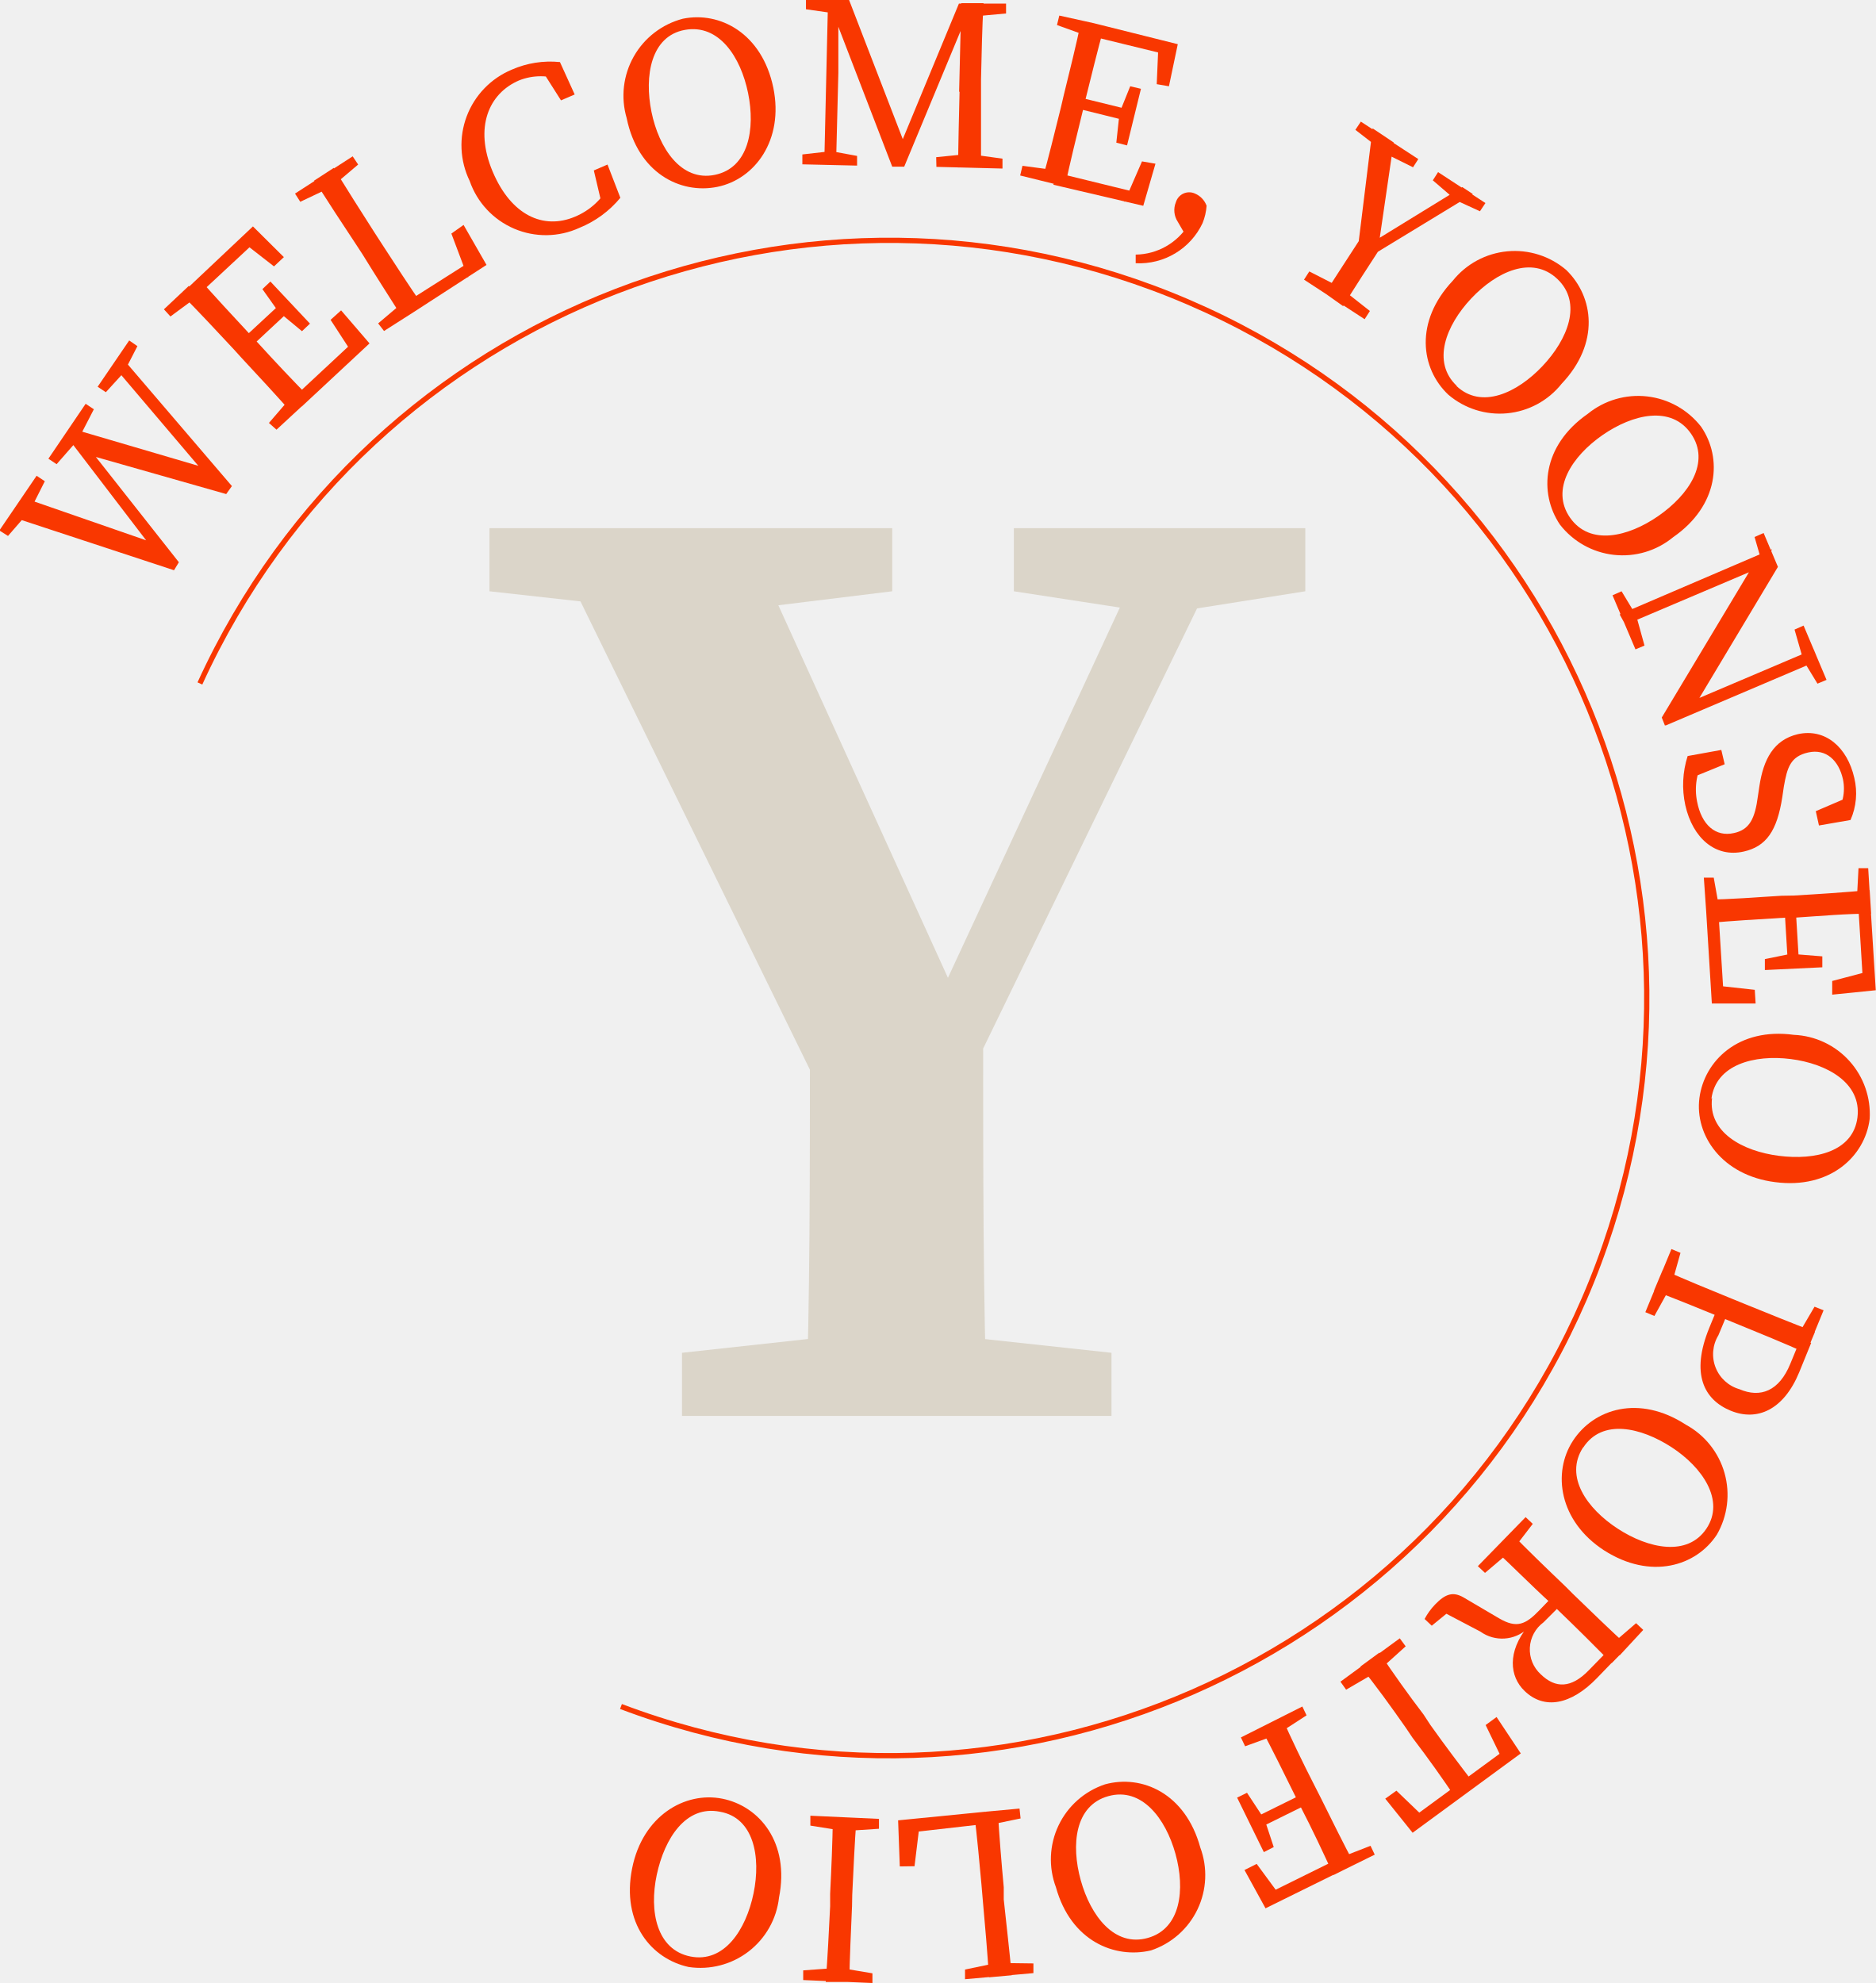
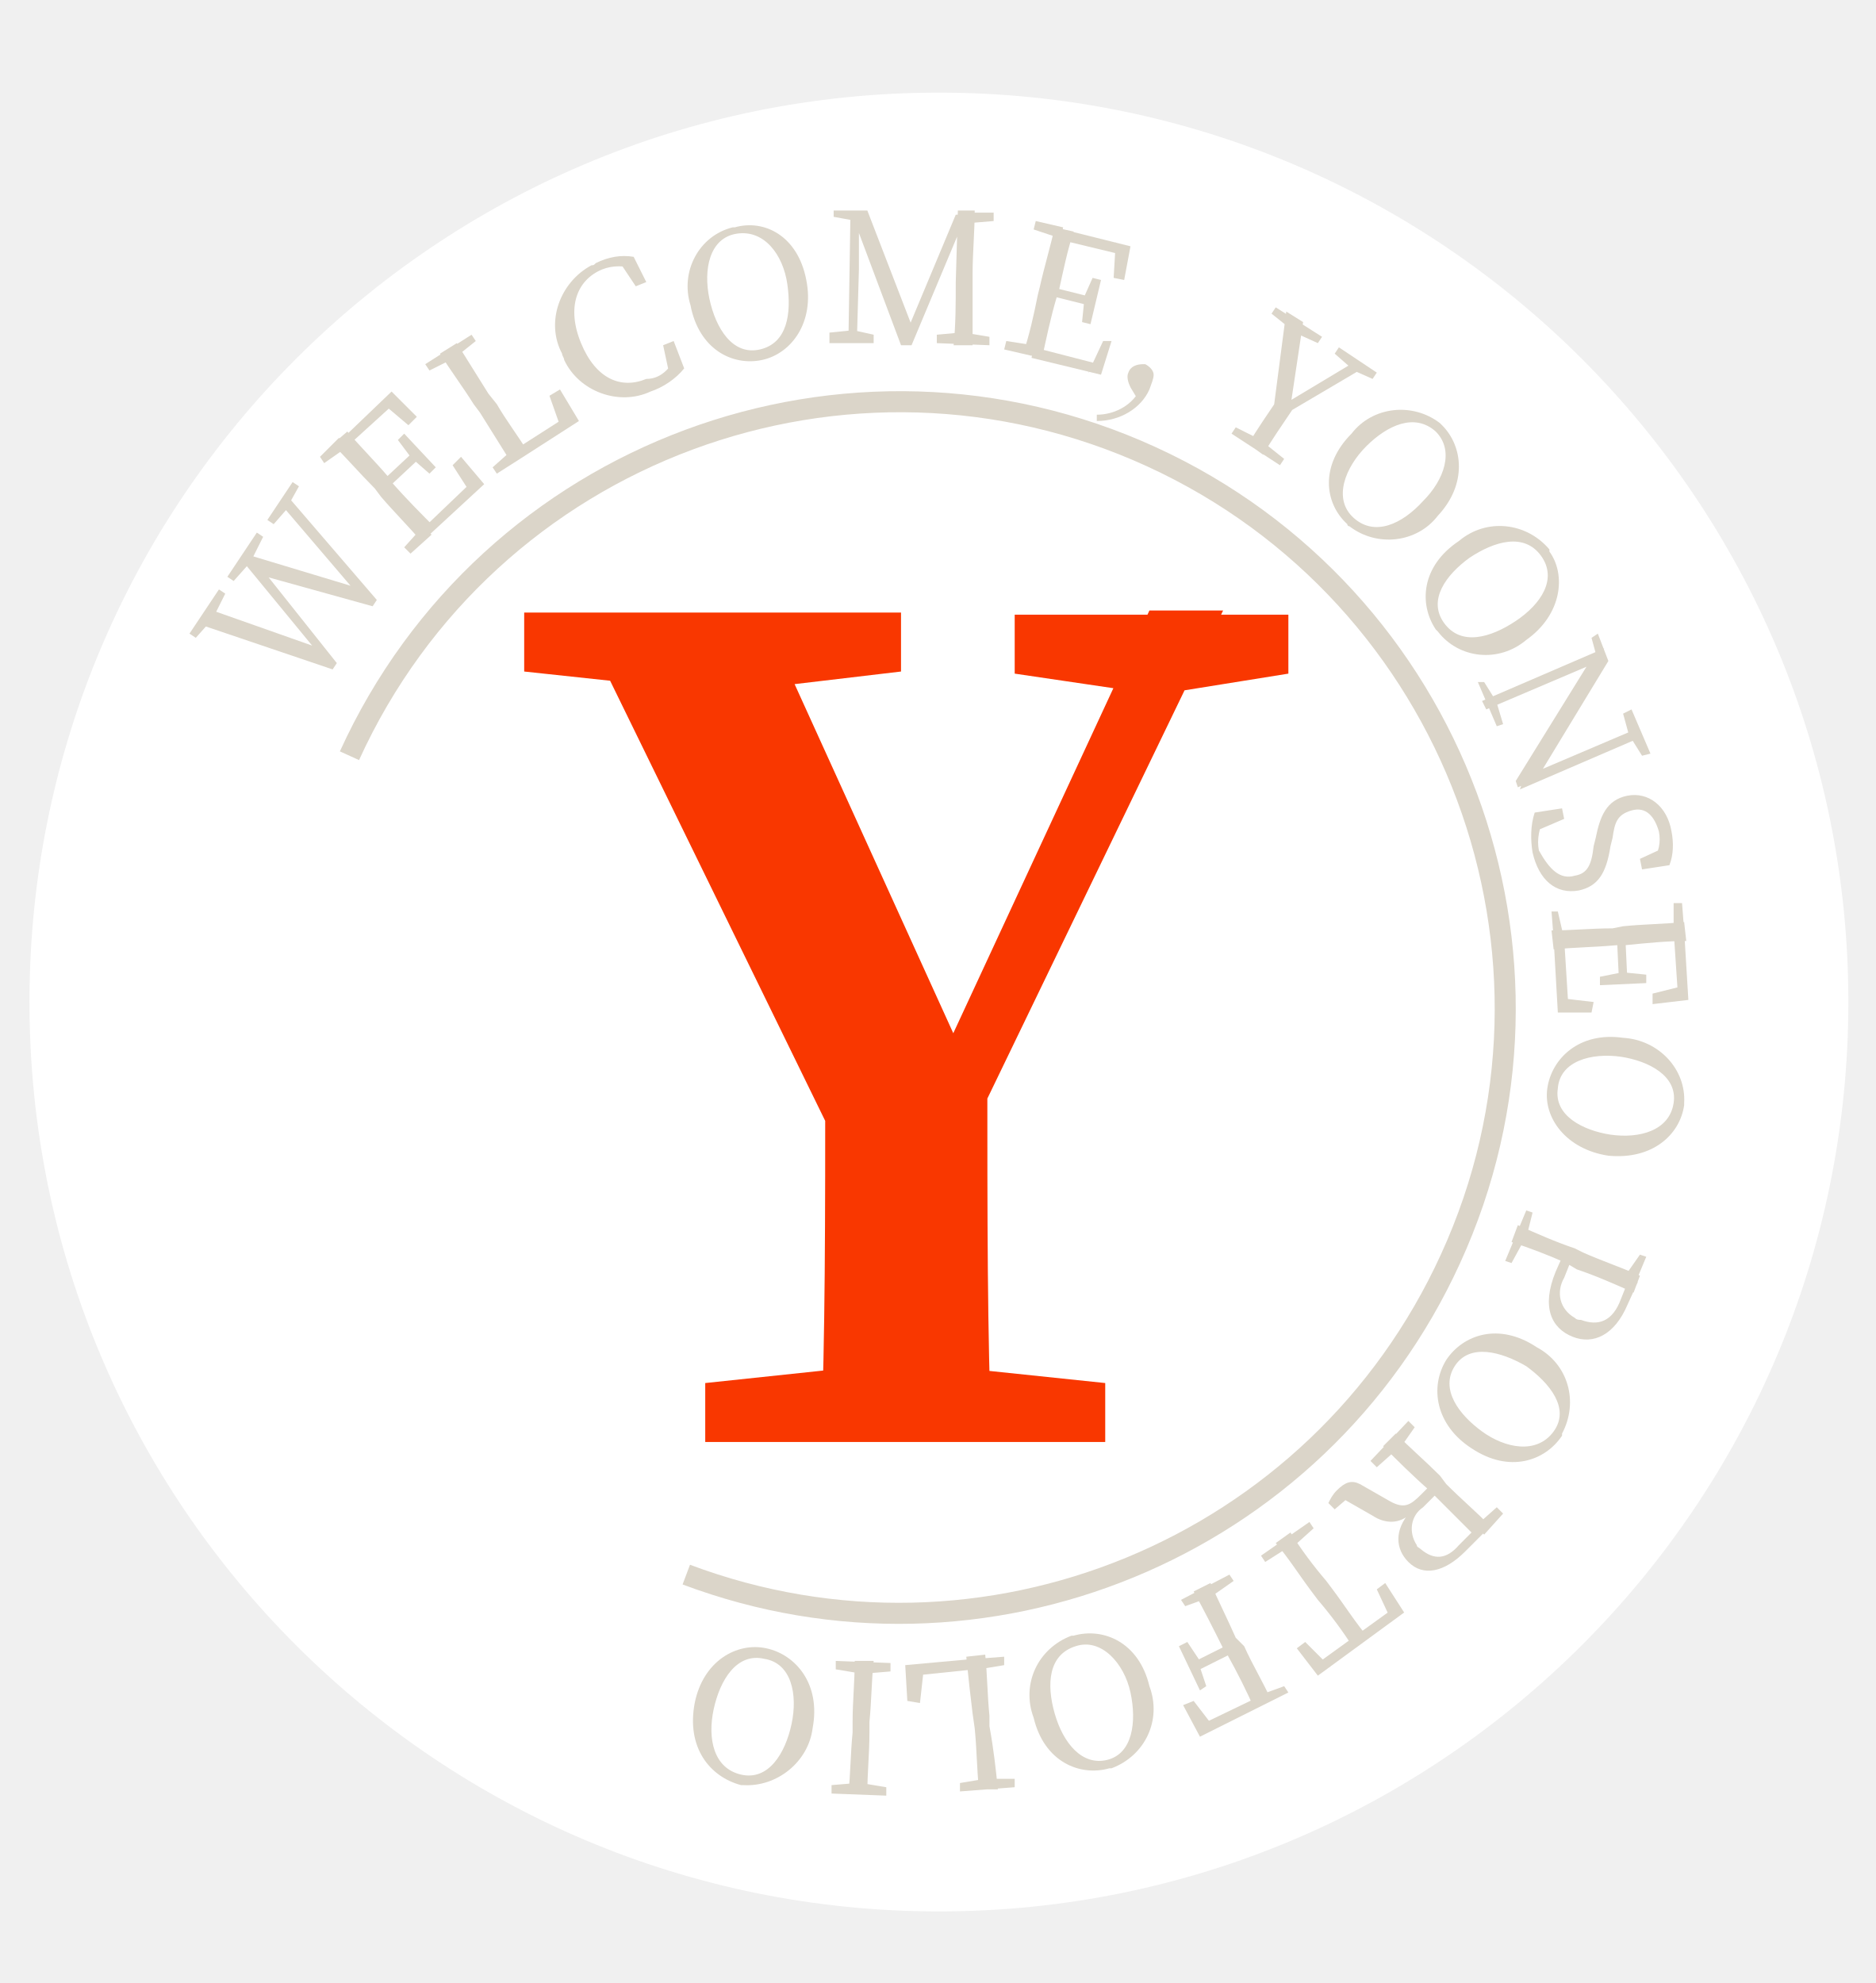
- <svg xmlns="http://www.w3.org/2000/svg" id="Layer_1" data-name="Layer 1" width="89.14" height="94.24" viewBox="0 0 89.14 94.24">
-   <defs>
-     <style>.cls-1{fill:#f93700;}.cls-2{fill:none;stroke:#f93700;stroke-miterlimit:10;stroke-width:0.25px;}.cls-3{fill:#dbd5c9;}</style>
-   </defs>
-   <path class="cls-1" d="M12.41,32.22l-1,1.15L11,33.11l1.77-2.6.39.26L12.54,32Zm1.72-3.67.21-.31,6.6,1.94-.16.24-4.4-5.18.33-.48L22.05,31l-.27.38L15,29.45l.21-.31,4.32,5.48L19.3,35l-7.81-2.57.61-.89,6.4,2.22-.18.27Zm.59.27-1,1.14-.39-.26,1.77-2.61.39.26-.66,1.28Zm2.17-3.19-.83.91-.39-.26,1.5-2.2.39.27L17,25.44Z" transform="translate(-11.03 -7.9)" />
-   <path class="cls-1" d="M19.13,22.94l-.31-.34L20,21.49l.44.47-.09.08Zm3,1.55c-.82-.88-1.65-1.77-2.49-2.62l.82-.76c.78.88,1.6,1.77,2.44,2.67l.3.32c.91,1,1.74,1.88,2.58,2.73l-.82.76c-.78-.88-1.6-1.77-2.44-2.67Zm.29-5.2.78.07-2.75,2.56-.4-.43,3-2.83,1.47,1.46-.47.44Zm2.35,3.4-1.93,1.8-.37-.4,1.93-1.79Zm-.56-.05-.71-1,.38-.36,1.88,2-.38.36-1-.83Zm.72,4.1.44.47-1.2,1.11L23.81,28l1-1.16Zm2.31-4.09,1.35,1.57-3.22,3-.4-.42,2.92-2.72,0,.79-1.15-1.77Z" transform="translate(-11.03 -7.9)" />
-   <path class="cls-1" d="M25.3,17.49l-.25-.39,2.74-1.77.26.39-1.18,1-.2.12Zm.65-1,.94-.61c.62,1,1.28,2.05,1.93,3.06l.44.68c.54.83,1.2,1.85,1.87,2.82l-.94.61c-.63-1-1.28-2-1.93-3.06l-.32-.49C27.28,18.51,26.62,17.49,26,16.52Zm4.36,5.72.35.54-1.38.88L29,23.27l1.18-1Zm2.75-3.62,1.09,1.9-3.49,2.26-.32-.49,3.15-2-.22.84L32.48,19Z" transform="translate(-11.03 -7.9)" />
-   <path class="cls-1" d="M40,16.68l.25.59-.6.43-.4-1.7.65-.28.61,1.58a4.92,4.92,0,0,1-1.95,1.43,3.83,3.83,0,0,1-5.21-2.23,3.89,3.89,0,0,1,2-5.29,4.55,4.55,0,0,1,2.29-.36l.7,1.54-.65.28-.94-1.48.73-.13.27.66a2.78,2.78,0,0,0-2.05,0c-1.45.62-2.14,2.24-1.26,4.33s2.42,2.78,3.91,2.15A3.25,3.25,0,0,0,40,16.68Z" transform="translate(-11.03 -7.9)" />
-   <path class="cls-1" d="M47.78,12.07c.51,2.5-.89,4.35-2.66,4.71s-3.78-.67-4.31-3.27a3.78,3.78,0,0,1,2.67-4.72C45.23,8.43,47.24,9.47,47.78,12.07ZM45,16.21c1.61-.33,1.93-2.18,1.58-3.89s-1.38-3.29-3-3-1.94,2.19-1.59,3.9S43.39,16.54,45,16.21Z" transform="translate(-11.03 -7.9)" />
-   <path class="cls-1" d="M49.16,15.24l1.23-.14h.23l1.14.21v.46l-2.6-.06Zm.17-7.34,1.54,0v.64h-.14l-1.4-.2Zm1.05,0,.49,0,0,3.47-.11,4.34H50.2Zm0,0,1,0L54.12,15h-.39L56.6,8.07l.62,0L54,15.82h-.57Zm5.14,7.47,1.4-.14h.23l1.52.21,0,.47-3.14-.08Zm1.09-3.12.1-4.2,1.06,0c-.07,1.18-.09,2.39-.12,3.61l0,.58c0,1.21,0,2.42,0,3.62l-1.09,0C56.57,14.71,56.6,13.5,56.63,12.27Zm.6-4.18,1.63,0v.47l-1.52.14h-.12Z" transform="translate(-11.03 -7.9)" />
-   <path class="cls-1" d="M61.25,16l-.16.63-1.58-.39.11-.46,1.51.2Zm.33-3.57c.29-1.17.58-2.35.83-3.52l1.09.26c-.32,1.14-.6,2.32-.9,3.51l-.1.43c-.32,1.3-.61,2.48-.86,3.65l-1.09-.27c.32-1.13.6-2.31.9-3.5Zm4.36,3.25-.58,2-4.27-1,.14-.57,3.88.95-.65.44.84-1.93ZM61.26,9.09l.11-.45L63,9l-.16.62-.11,0Zm3.28,4.54L62,13l.13-.52,2.56.63ZM66.09,9.8l.37.69L62.82,9.6,63,9l4,1-.42,2L66,11.9Zm-1.81,3.34L64.74,12l.51.12-.66,2.69-.51-.13.14-1.3Z" transform="translate(-11.03 -7.9)" />
-   <path class="cls-1" d="M65,20.41V20a3,3,0,0,0,2.51-1.42l-.15.48L67,18.44a1,1,0,0,1-.09-.93.66.66,0,0,1,.91-.41,1,1,0,0,1,.55.58,2.73,2.73,0,0,1-.19.82A3.33,3.33,0,0,1,65,20.41Z" transform="translate(-11.03 -7.9)" />
-   <path class="cls-1" d="M74.86,21.68l1.27,1-.25.39L73,21.19l.25-.39,1.47.75Zm1-2.75.88.58c-.72,1.11-1.34,2.06-1.88,2.94L74,21.84C74.53,21,75.15,20.06,75.88,18.93Zm-.42-4.86.26-.39,2.73,1.78-.25.39-1.37-.68L76.64,15Zm.11,5.7L76.26,14l1,.67-.73,5-.34-.22,4.33-2.66.5.33-4.93,3Zm4.57-2.44-1-.86.25-.39,2.25,1.47-.26.39-1.07-.49Z" transform="translate(-11.03 -7.9)" />
-   <path class="cls-1" d="M85.24,26.14a3.76,3.76,0,0,1-5.38.52c-1.32-1.24-1.62-3.48.21-5.42a3.77,3.77,0,0,1,5.39-.51C86.77,22,87.07,24.21,85.24,26.14Zm-5,.1c1.19,1.13,2.89.33,4.09-.94s1.91-3,.71-4.14-2.9-.35-4.1.93S79.06,25.11,80.26,26.24Z" transform="translate(-11.03 -7.9)" />
-   <path class="cls-1" d="M90.54,33.43a3.77,3.77,0,0,1-5.38-.6c-1-1.49-.86-3.74,1.32-5.26a3.79,3.79,0,0,1,5.39.61C92.89,29.66,92.72,31.92,90.54,33.43Zm-4.9-.93c.94,1.35,2.76.92,4.2-.08s2.49-2.55,1.55-3.91-2.77-.93-4.21.07S84.7,31.15,85.64,32.5Z" transform="translate(-11.03 -7.9)" />
-   <path class="cls-1" d="M88.09,36l.64,1.06.09.22.36,1.3-.43.18-1.09-2.57Zm7.14-2-.2.72-6.76,2.87L88,37.1ZM94.8,34l0,.77-.39-1.35.43-.19.68,1.61-4.23,7.06-1.14.48L90,42Zm2.42,4.76.22.53-7.26,3.09.31-.76Zm-.48-1.13,1.09,2.58-.43.18-.61-1-.09-.21-.39-1.36Z" transform="translate(-11.03 -7.9)" />
-   <path class="cls-1" d="M93.43,47.49c.74-.16,1-.68,1.14-1.76l.07-.47c.19-1.26.67-2.2,1.83-2.47,1.31-.29,2.35.63,2.68,2.08a3.14,3.14,0,0,1-.18,2l-1.5.26-.15-.68L99,45.73l-.21.81-.57.13a2.13,2.13,0,0,0,.39-1.74c-.2-.89-.8-1.46-1.65-1.27s-1,.72-1.16,1.63l-.07.48c-.25,1.63-.77,2.36-1.84,2.6-1.34.3-2.42-.64-2.77-2.2a4.5,4.5,0,0,1,.11-2.34l1.6-.29.16.68-1.69.69.16-.81L92,44a2.87,2.87,0,0,0-.32,2C91.89,47.09,92.55,47.69,93.43,47.49Z" transform="translate(-11.03 -7.9)" />
-   <path class="cls-1" d="M92.75,51.2l-.64,0L92,49.61l.47,0,.27,1.51Zm3.52-.74c1.2-.07,2.41-.15,3.61-.26l.07,1.12c-1.18,0-2.39.11-3.61.19l-.45,0c-1.34.08-2.55.15-3.74.26l-.07-1.12c1.18,0,2.39-.11,3.61-.18Zm-1.81,5.13-2.08,0-.27-4.39.58,0,.25,4-.61-.49,2.09.23Zm1.92-2.34,1.25.1,0,.52L94.9,54l0-.52,1.28-.26Zm-.39.4L95.83,51l.53,0,.16,2.63Zm4.12.34-.55.56-.23-3.75.58,0,.26,4.16-2.07.21,0-.65Zm-.76-4.83.46,0,.1,1.63-.64,0v-.11Z" transform="translate(-11.03 -7.9)" />
-   <path class="cls-1" d="M95.39,64.08c-2.54-.32-3.83-2.24-3.6-4s1.85-3.36,4.49-3a3.77,3.77,0,0,1,3.6,4C99.66,62.85,98,64.42,95.39,64.08Zm-3-4c-.2,1.63,1.45,2.53,3.18,2.75S99.1,62.63,99.3,61s-1.44-2.55-3.17-2.77S92.57,58.49,92.36,60.12Z" transform="translate(-11.03 -7.9)" />
-   <path class="cls-1" d="M90.39,69.1l-.74,1.34-.43-.18,1.24-3,.43.18-.41,1.46Zm3.53.76c1.11.45,2.24.91,3.36,1.34l-.42,1c-1.08-.48-2.2-.94-3.33-1.4l-.66-.27c-1.1-.45-2.12-.87-3.24-1.29l.42-1c1.08.48,2.2.94,3.33,1.4ZM92.26,71l.44-1.07.5.21-.51,1.22a1.73,1.73,0,0,0,1,2.56c1,.43,1.89.09,2.42-1.21l.49-1.19.5.2-.57,1.4c-.74,1.79-2,2.34-3.26,1.82S91.36,73.19,92.26,71Zm5-1,.43.17-.62,1.51-.59-.24,0-.11Z" transform="translate(-11.03 -7.9)" />
-   <path class="cls-1" d="M87.26,81.58c-2.14-1.39-2.47-3.69-1.48-5.21s3.14-2.21,5.37-.76a3.79,3.79,0,0,1,1.47,5.22C91.64,82.33,89.48,83,87.26,81.58Zm-1-4.89c-.9,1.38.19,2.91,1.65,3.86s3.31,1.34,4.21,0-.19-2.92-1.65-3.87S87.17,75.31,86.27,76.69Z" transform="translate(-11.03 -7.9)" />
-   <path class="cls-1" d="M85.38,84l-1,1a1.6,1.6,0,0,0-.13,2.47c.7.68,1.45.67,2.29-.2l1.11-1.14.38.37-1.11,1.15c-1.24,1.28-2.51,1.51-3.44.61-.72-.69-.82-1.87.15-3.06l0,.09a1.77,1.77,0,0,1-2.25.15l-1.79-.94.41-.1-.93.76-.34-.32a3.07,3.07,0,0,1,.5-.69c.5-.52.86-.61,1.34-.34l1.7,1c.84.49,1.26.3,1.93-.4l.77-.8Zm-2.6-2.35-1.18,1-.34-.32L83.53,80l.34.32-.93,1.21Zm3,2c.86.83,1.73,1.68,2.62,2.49l-.78.8C86.79,86.1,86,85.31,85,84.35l-.25-.24c-1-.91-1.82-1.76-2.71-2.57l.78-.8c.82.84,1.69,1.68,2.58,2.53Zm3,1.39.34.32L88,86.57l-.46-.45.08-.08Z" transform="translate(-11.03 -7.9)" />
-   <path class="cls-1" d="M76.41,87.38,75,88.2l-.27-.38,2.82-2.06.28.38-1.22,1.1ZM79,89.87c.71,1,1.43,1.95,2.16,2.9l-.9.66c-.67-1-1.38-2-2.1-2.94L77.83,90c-.7-1-1.42-2-2.15-2.9l.9-.66c.67,1,1.38,2,2.1,2.94ZM82.63,91l-.08.78-.92-1.9.52-.38,1.15,1.73L78.16,95l-1.3-1.62.53-.38,1.52,1.46-.77-.17Z" transform="translate(-11.03 -7.9)" />
-   <path class="cls-1" d="M71.17,94.5l.39,1.18-.47.24-1.27-2.59.47-.23L71,94.18Zm.46-4.13-1.43.52L70,90.47,72.92,89l.2.42-1.28.83ZM72,98.18l-.72-.29,3.36-1.66.26.52-3.73,1.84-1-1.82.58-.29Zm-1.36-3.89,2.45-1.21.24.48-2.45,1.21Zm3.13-1c.53,1.07,1.07,2.16,1.63,3.22l-1,.5c-.49-1.07-1-2.16-1.57-3.26l-.2-.4c-.59-1.2-1.13-2.29-1.69-3.35l1-.49c.48,1.07,1,2.16,1.56,3.25Zm2.39,2.33.2.42-1.46.72-.28-.58.1,0Z" transform="translate(-11.03 -7.9)" />
-   <path class="cls-1" d="M61.21,97.59a3.76,3.76,0,0,1,2.33-4.89c1.74-.48,3.82.41,4.53,3a3.77,3.77,0,0,1-2.34,4.89C64,101,61.92,100.15,61.21,97.59Zm2.49-4.33c-1.59.44-1.78,2.31-1.31,4s1.6,3.18,3.18,2.74,1.79-2.31,1.32-4S65.28,92.82,63.7,93.26Z" transform="translate(-11.03 -7.9)" />
-   <path class="cls-1" d="M53.79,96.6l-.08-2.19L57.86,94l0,.58L54.17,95l.59-.63-.27,2.22Zm6.35,4.61,0,.46-3.25.29,0-.46,1.49-.31.23,0Zm-1,.56-1.11.1c-.08-1.2-.18-2.41-.29-3.6l-.07-.82c-.09-1-.2-2.19-.34-3.36l1.12-.1c.07,1.2.17,2.41.28,3.6l0,.58C58.86,99.39,59,100.6,59.11,101.77Zm-1.19-7.09L57.86,94l1.62-.15.05.47-1.5.31Z" transform="translate(-11.03 -7.9)" />
-   <path class="cls-1" d="M52.49,101.68l0,.46L49.2,102l0-.46,1.52-.11H51ZM51.05,94.9l-1.51-.24,0-.47,3.26.15,0,.47-1.52.1Zm.47,3.58c-.05,1.2-.11,2.41-.13,3.61l-1.12,0c.09-1.17.15-2.38.21-3.6l0-.59c.06-1.2.11-2.41.13-3.61l1.12.05c-.09,1.18-.14,2.39-.2,3.61Z" transform="translate(-11.03 -7.9)" />
-   <path class="cls-1" d="M41.07,96.69c.5-2.5,2.51-3.66,4.28-3.31s3.22,2.09,2.7,4.7a3.76,3.76,0,0,1-4.29,3.3C42,101,40.55,99.3,41.07,96.69ZM45.24,94c-1.61-.32-2.63,1.26-3,3s0,3.56,1.6,3.88,2.64-1.26,3-3S46.85,94.28,45.24,94Z" transform="translate(-11.03 -7.9)" />
-   <path class="cls-2" d="M20.53,40.38A36,36,0,1,1,40.54,89" transform="translate(-11.03 -7.9)" />
-   <path class="cls-3" d="M34.29,36V33H53.43v3L45.28,37h-2ZM50.72,61.19,36.91,33h9.44L57.07,56.55,55,56.69,66,33h3.77L56.07,61.19Zm3.9,10,9.23,1v3H43.44v-3l9.14-1ZM49.52,55.8h8.23c0,8.42,0,13.6.19,19.34H49.33C49.52,69.53,49.52,64.31,49.52,55.8ZM65.72,37,59.21,36V33H73.06v3l-6,.95Z" transform="translate(-11.03 -7.9)" />
+ <svg xmlns="http://www.w3.org/2000/svg" version="1.1" id="Layer_1" x="0px" y="0px" viewBox="0 0 89.1 94.2" style="enable-background:new 0 0 89.1 94.2;" xml:space="preserve">
+   <style type="text/css">
+ 	.st0{fill:#FFFFFF;}
+ 	.st1{fill:#DBD5C9;}
+ 	.st2{fill:none;stroke:#DBD5C9;stroke-miterlimit:10;}
+ 	.st3{fill:#F93700;}
+ </style>
+   <circle class="st0" cx="44.6" cy="47.6" r="43.2" />
+   <path class="st1" d="M10.1,29.4l-0.8,0.9l-0.3-0.2l1.4-2.1l0.3,0.2l-0.5,1L10.1,29.4z M11.4,26.5l0.2-0.2l5.3,1.6L16.8,28l-3.5-4.1  l0.3-0.4l4.3,5l-0.2,0.3l-5.4-1.5l0.2-0.2l3.5,4.4l-0.2,0.3l-6.2-2.1l0.5-0.7l5.1,1.8l-0.1,0.2L11.4,26.5z M11.9,26.7l-0.8,0.9  l-0.3-0.2l1.4-2.1l0.3,0.2l-0.5,1L11.9,26.7z M13.7,24.1L13,24.9l-0.3-0.2l1.2-1.8l0.3,0.2L13.7,24L13.7,24.1z" />
+   <path class="st1" d="M15.4,22l-0.2-0.3l0.9-0.9l0.4,0.4l-0.1,0.1L15.4,22z M17.8,23.2c-0.7-0.7-1.3-1.4-2-2.1l0.7-0.6  c0.6,0.7,1.3,1.4,1.9,2.1l0.2,0.3c0.7,0.8,1.4,1.5,2.1,2.2l-0.7,0.6c-0.6-0.7-1.3-1.4-1.9-2.1L17.8,23.2z M18.1,19.1l0.6,0.1l-2.2,2  l-0.3-0.3l2.4-2.3l1.2,1.2l-0.4,0.4L18.1,19.1z M19.9,21.8l-1.5,1.4l-0.3-0.3l1.5-1.4L19.9,21.8z M19.5,21.7l-0.6-0.8l0.3-0.3  l1.5,1.6l-0.3,0.3l-0.8-0.7L19.5,21.7z M20.1,25l0.4,0.4l-1,0.9L19.2,26L20.1,25L20.1,25z M21.9,21.7L23,23l-2.6,2.4l-0.3-0.3  l2.3-2.2v0.6l-0.9-1.4L21.9,21.7z" />
+   <path class="st1" d="M20.4,17.6l-0.2-0.3l2.2-1.4l0.2,0.3L21.6,17l-0.2,0.1L20.4,17.6z M20.9,16.8l0.8-0.5c0.5,0.8,1,1.6,1.5,2.4  l0.4,0.5c0.4,0.7,1,1.5,1.5,2.3l-0.8,0.5c-0.5-0.8-1-1.6-1.5-2.4l-0.3-0.4C22,18.4,21.4,17.6,20.9,16.8L20.9,16.8z M24.4,21.4  l0.3,0.4l-1.1,0.7l-0.2-0.3l0.9-0.8L24.4,21.4z M26.6,18.5l0.9,1.5l-2.8,1.8l-0.3-0.4l2.5-1.6l-0.2,0.7l-0.6-1.7L26.6,18.5z" />
+   <path class="st1" d="M32.1,17l0.2,0.5l-0.5,0.3l-0.3-1.4l0.5-0.2l0.5,1.3c-0.4,0.5-1,0.9-1.6,1.1c-1.5,0.7-3.4,0-4.1-1.5  c0-0.1-0.1-0.2-0.1-0.3c-0.8-1.5-0.1-3.4,1.4-4.2c0.1,0,0.1,0,0.2-0.1c0.6-0.3,1.2-0.4,1.8-0.3l0.6,1.2l-0.5,0.2l-0.8-1.2l0.6-0.1  l0.2,0.5c-0.5-0.2-1.1-0.2-1.6,0c-1.2,0.5-1.7,1.8-1,3.5c0.7,1.7,1.9,2.2,3.1,1.7C31.4,18,31.8,17.5,32.1,17z" />
+   <path class="st1" d="M38.3,13.3c0.4,2-0.7,3.5-2.1,3.8c-1.4,0.3-3-0.5-3.4-2.6c-0.5-1.6,0.4-3.3,2-3.7c0,0,0.1,0,0.1,0  C36.3,10.4,37.9,11.2,38.3,13.3z M36.1,16.6c1.3-0.3,1.5-1.7,1.3-3.1s-1.1-2.6-2.4-2.4s-1.6,1.7-1.3,3.1S34.8,16.9,36.1,16.6z" />
+   <path class="st1" d="M39.4,15.8l1-0.1h0.2l0.9,0.2v0.4l-2.1,0V15.8z M39.6,10h1.2v0.5h-0.1l-1.1-0.2V10z M40.4,10h0.4v2.8l-0.1,3.5  h-0.4L40.4,10z M40.4,10h0.8l2.2,5.7h-0.3l2.3-5.5h0.5l-2.6,6.2h-0.5L40.4,10z M44.5,15.9l1.1-0.1h0.2L47,16v0.4l-2.5-0.1L44.5,15.9  z M45.4,13.4l0.1-3.4h0.8C46.3,11,46.2,12,46.2,13v0.5c0,1,0,1.9,0,2.9h-0.9C45.4,15.4,45.4,14.4,45.4,13.4L45.4,13.4z M45.9,10.1  h1.3v0.4L46,10.6h-0.1L45.9,10.1z" />
+   <path class="st1" d="M49.1,16.4L49,16.9l-1.3-0.3l0.1-0.4L49.1,16.4L49.1,16.4z M49.4,13.6c0.2-0.9,0.5-1.9,0.7-2.8l0.9,0.2  c-0.3,0.9-0.5,1.9-0.7,2.8l-0.1,0.3c-0.3,1-0.5,2-0.7,2.9l-0.9-0.2c0.3-0.9,0.5-1.8,0.7-2.8L49.4,13.6z M52.8,16.2l-0.5,1.6L49,17  l0.1-0.5l3.1,0.8l-0.5,0.4l0.7-1.5L52.8,16.2z M49.1,10.9l0.1-0.4l1.3,0.3l-0.1,0.5h-0.1L49.1,10.9z M51.7,14.5l-2-0.5l0.1-0.4  l2,0.5L51.7,14.5z M53,11.5l0.3,0.6l-2.9-0.7l0.1-0.5l3.2,0.8l-0.3,1.6l-0.5-0.1L53,11.5z M51.5,14.1l0.4-0.9l0.4,0.1l-0.5,2.1  l-0.4-0.1l0.1-1L51.5,14.1z" />
+   <path class="st1" d="M52.1,20v-0.3c0.8,0,1.6-0.4,2-1.1L54,18.9l-0.3-0.5c-0.1-0.2-0.2-0.5-0.1-0.7c0.1-0.3,0.4-0.4,0.7-0.4  c0,0,0,0,0.1,0c0.2,0.1,0.4,0.3,0.4,0.5c0,0.2-0.1,0.4-0.2,0.7C54.2,19.4,53.2,20,52.1,20z" />
+   <path class="st1" d="M60,21l1,0.8l-0.2,0.3l-2.3-1.5l0.2-0.3l1.2,0.6L60,21z M60.8,18.8l0.7,0.5c-0.6,0.9-1.1,1.6-1.5,2.3l-0.7-0.5  C59.7,20.4,60.2,19.7,60.8,18.8L60.8,18.8z M60.4,14.9l0.2-0.3l2.2,1.4l-0.2,0.3l-1.1-0.5l-0.1-0.1L60.4,14.9z M60.5,19.4l0.6-4.6  l0.8,0.5l-0.6,4L61,19.2l3.5-2.1l0.4,0.3L61,19.7L60.5,19.4z M64.2,17.5l-0.8-0.7l0.2-0.3l1.8,1.2L65.2,18l-0.9-0.4L64.2,17.5z" />
+   <path class="st1" d="M68.3,24.5c-1,1.3-2.9,1.5-4.2,0.5c0,0-0.1,0-0.1-0.1c-1.1-1-1.3-2.8,0.2-4.3c1-1.3,2.9-1.5,4.2-0.5  c0,0,0,0,0.1,0.1C69.5,21.2,69.7,23,68.3,24.5z M64.3,24.6c1,0.9,2.3,0.3,3.3-0.8c1-1,1.5-2.4,0.6-3.3c-1-0.9-2.3-0.3-3.3,0.7  S63.3,23.7,64.3,24.6L64.3,24.6z" />
+   <path class="st1" d="M72.5,30.4c-1.3,1.1-3.2,0.9-4.2-0.4c0,0,0,0-0.1-0.1c-0.8-1.2-0.7-3,1.1-4.2c1.3-1.1,3.2-0.9,4.3,0.4  c0,0,0,0,0,0.1C74.4,27.3,74.2,29.2,72.5,30.4z M68.6,29.6c0.8,1.1,2.2,0.7,3.4-0.1c1.2-0.8,2-2,1.2-3.1c-0.8-1.1-2.2-0.7-3.4,0.1  C68.7,27.3,67.8,28.5,68.6,29.6z" />
+   <path class="st1" d="M70.5,32.4l0.5,0.8l0.1,0.2l0.3,1l-0.3,0.1l-0.9-2.1L70.5,32.4z M76.2,30.8l-0.2,0.6l-5.4,2.3l-0.2-0.4  L76.2,30.8z M75.9,30.8v0.6l-0.3-1.1l0.3-0.2l0.5,1.3l-3.4,5.6l-0.9,0.4l-0.1-0.3L75.9,30.8z M77.8,34.6L78,35l-5.8,2.5l0.2-0.6  L77.8,34.6z M77.5,33.7l0.9,2.1L78,35.9l-0.5-0.8L77.4,35l-0.3-1.1L77.5,33.7z" />
+   <path class="st1" d="M74.8,41.6c0.6-0.1,0.8-0.5,0.9-1.4l0.1-0.4c0.2-1,0.5-1.8,1.5-2c1-0.2,1.9,0.5,2.1,1.7  c0.1,0.5,0.1,1.1-0.1,1.6L78,41.3l-0.1-0.5l1.3-0.6l-0.2,0.6l-0.5,0.1c0.3-0.4,0.4-0.9,0.3-1.4c-0.2-0.7-0.6-1.2-1.3-1  c-0.7,0.2-0.8,0.6-0.9,1.3l-0.1,0.4c-0.2,1.3-0.6,1.9-1.5,2.1c-1.1,0.2-1.9-0.5-2.2-1.8c-0.1-0.6-0.1-1.3,0.1-1.9l1.3-0.2l0.1,0.5  l-1.4,0.6l0.1-0.6l0.4-0.1c-0.3,0.5-0.4,1.1-0.3,1.6C73.6,41.3,74.1,41.8,74.8,41.6z" />
+   <path class="st1" d="M74.3,44.6h-0.5l-0.1-1.3H74L74.3,44.6L74.3,44.6z M77.1,44c1-0.1,1.9-0.1,2.9-0.2l0.1,0.9  c-0.9,0-1.9,0.1-2.9,0.2h-0.4c-1.1,0.1-2,0.1-3,0.2l-0.1-0.9c0.9,0,1.9-0.1,2.9-0.1L77.1,44z M75.6,48.1H74l-0.2-3.5h0.5l0.2,3.2  l-0.5-0.4l1.7,0.2L75.6,48.1z M77.2,46.2l1,0.1v0.4L76,46.8v-0.4l1-0.2L77.2,46.2z M76.9,46.5l-0.1-2.1h0.4l0.1,2.1L76.9,46.5z   M80.1,46.8l-0.4,0.4l-0.2-3H80l0.2,3.3l-1.7,0.2v-0.5L80.1,46.8z M79.5,42.9h0.4l0.1,1.3h-0.5v-0.1L79.5,42.9z" />
+   <path class="st1" d="M76.4,54.9c-2-0.3-3.1-1.8-2.9-3.2c0.2-1.4,1.5-2.7,3.6-2.4c1.7,0.1,3,1.5,2.9,3.1c0,0,0,0,0,0.1  C79.8,53.9,78.5,55.1,76.4,54.9z M74,51.7c-0.2,1.3,1.2,2,2.5,2.2c1.4,0.2,2.8-0.2,3-1.5c0.2-1.3-1.2-2-2.5-2.2  C75.6,50,74.1,50.4,74,51.7L74,51.7z" />
+   <path class="st1" d="M72.4,58.9l-0.6,1.1l-0.3-0.1l1-2.4l0.3,0.1l-0.3,1.2L72.4,58.9z M75.2,59.5c0.9,0.4,1.8,0.7,2.7,1.1l-0.3,0.8  c-0.9-0.4-1.8-0.8-2.7-1.1L74.4,60c-0.9-0.4-1.7-0.7-2.6-1l0.3-0.8c0.9,0.4,1.8,0.8,2.7,1.1L75.2,59.5z M73.9,60.4l0.4-0.9l0.4,0.2  l-0.4,1c-0.4,0.7-0.2,1.5,0.5,1.9c0.1,0.1,0.2,0.1,0.3,0.1c0.8,0.3,1.5,0.1,1.9-1l0.4-1l0.4,0.2l-0.5,1.1c-0.6,1.4-1.6,1.9-2.6,1.5  C73.7,63.1,73.2,62.1,73.9,60.4z M77.9,59.6l0.3,0.1l-0.5,1.2l-0.5-0.2v-0.1L77.9,59.6z" />
+   <path class="st1" d="M69.9,68.8c-1.7-1.1-2-2.9-1.2-4.2c0.8-1.2,2.5-1.8,4.3-0.6c1.5,0.8,2,2.6,1.2,4.1c0,0,0,0,0,0.1  C73.4,69.4,71.7,70,69.9,68.8z M69.1,64.9c-0.7,1.1,0.2,2.3,1.3,3.1s2.6,1.1,3.4,0s-0.2-2.3-1.3-3.1C71.3,64.2,69.8,63.8,69.1,64.9  L69.1,64.9z" />
+   <path class="st1" d="M68.4,70.8l-0.8,0.8c-0.6,0.4-0.7,1.2-0.3,1.8c0,0.1,0.1,0.1,0.2,0.2c0.6,0.5,1.2,0.5,1.8-0.2l0.9-0.9l0.3,0.3  l-0.9,0.9c-1,1-2,1.2-2.7,0.5c-0.6-0.6-0.7-1.5,0.1-2.4v0.1c-0.5,0.5-1.2,0.5-1.8,0.1l-1.4-0.8l0.3-0.1l-0.7,0.6l-0.3-0.3  c0.1-0.2,0.2-0.4,0.4-0.6c0.4-0.4,0.7-0.5,1.1-0.3l1.4,0.8c0.7,0.4,1,0.2,1.5-0.3l0.6-0.6L68.4,70.8z M66.3,68.9l-0.9,0.8l-0.3-0.3  l1.8-1.9l0.3,0.3l-0.7,1L66.3,68.9z M68.7,70.5c0.7,0.7,1.4,1.3,2.1,2l-0.6,0.6c-0.7-0.7-1.3-1.3-2.1-2.1l-0.2-0.2  c-0.8-0.7-1.5-1.4-2.2-2.1l0.6-0.6c0.7,0.7,1.4,1.3,2.1,2L68.7,70.5z M71.1,71.6l0.3,0.3l-0.9,1l-0.4-0.4l0.1-0.1L71.1,71.6z" />
+   <path class="st1" d="M61.2,73.5l-1.1,0.7l-0.2-0.3l2.3-1.6l0.2,0.3l-1,0.9L61.2,73.5z M63.3,75.5c0.6,0.8,1.1,1.6,1.7,2.3l-0.7,0.5  c-0.5-0.8-1.1-1.6-1.7-2.3l-0.3-0.4c-0.6-0.8-1.1-1.6-1.7-2.3l0.7-0.5c0.5,0.8,1.1,1.6,1.7,2.3L63.3,75.5z M66.2,76.4L66.1,77  l-0.7-1.5l0.4-0.3l0.9,1.4l-4.1,3l-1-1.3L62,78l1.2,1.2L62.6,79L66.2,76.4z" />
+   <path class="st1" d="M57,79.2l0.3,0.9L57,80.3l-1-2.1l0.4-0.2l0.6,0.9L57,79.2z M57.4,75.9l-1.1,0.4l-0.2-0.3l2.3-1.2l0.2,0.3  l-1,0.7L57.4,75.9z M57.7,82.1l-0.6-0.2l2.7-1.3L60,81l-3,1.5L56.2,81l0.5-0.2L57.7,82.1z M56.6,79l2-1l0.2,0.4l-2,1L56.6,79z   M59.1,78.2c0.4,0.9,0.9,1.7,1.3,2.6l-0.8,0.4c-0.4-0.9-0.8-1.7-1.3-2.6l-0.2-0.3c-0.5-1-0.9-1.8-1.4-2.7l0.8-0.4  c0.4,0.9,0.8,1.7,1.2,2.6L59.1,78.2z M61,80.1l0.2,0.3L60,81l-0.2-0.5h0.1L61,80.1z" />
+   <path class="st1" d="M49.1,81.6c-0.6-1.6,0.2-3.3,1.8-3.9c0,0,0.1,0,0.1,0c1.4-0.4,3.1,0.3,3.6,2.4c0.6,1.6-0.2,3.3-1.8,3.9  c0,0-0.1,0-0.1,0C51.3,84.4,49.6,83.7,49.1,81.6z M51.1,78.2c-1.3,0.4-1.4,1.8-1,3.2c0.4,1.4,1.3,2.5,2.5,2.2s1.4-1.8,1.1-3.2  S52.3,77.8,51.1,78.2z" />
+   <path class="st1" d="M43.1,80.8l-0.1-1.7l3.3-0.3v0.5l-2.9,0.3l0.5-0.5l-0.2,1.8L43.1,80.8z M48.2,84.5v0.4l-2.6,0.2v-0.4l1.2-0.2  H47L48.2,84.5z M47.4,85L46.5,85c-0.1-1-0.1-1.9-0.2-2.9l-0.1-0.7c-0.1-0.8-0.2-1.7-0.3-2.7l0.9-0.1c0.1,1,0.1,1.9,0.2,2.9v0.5  C47.2,83.1,47.3,84,47.4,85L47.4,85z M46.5,79.3l-0.1-0.5l1.3-0.1l0,0.4L46.5,79.3L46.5,79.3z" />
+   <path class="st1" d="M42.1,84.9v0.4l-2.6-0.1v-0.4l1.2-0.1h0.2L42.1,84.9z M40.9,79.5l-1.2-0.2v-0.4l2.6,0.1v0.4l-1.2,0.1L40.9,79.5  z M41.3,82.3c0,1-0.1,1.9-0.1,2.9h-0.9c0.1-0.9,0.1-1.9,0.2-2.9v-0.5c0-1,0.1-1.9,0.1-2.9l0.9,0c-0.1,0.9-0.1,1.9-0.2,2.9L41.3,82.3  z" />
+   <path class="st1" d="M33,80.9c0.4-2,2-2.9,3.4-2.6c1.4,0.3,2.6,1.7,2.2,3.8c-0.2,1.6-1.7,2.8-3.3,2.7c0,0-0.1,0-0.1,0  C33.7,84.4,32.6,83,33,80.9z M36.3,78.8c-1.3-0.3-2.1,1-2.4,2.4c-0.3,1.4,0,2.8,1.3,3.1c1.3,0.3,2.1-1,2.4-2.4  C37.9,80.5,37.6,79,36.3,78.8z" />
+   <path class="st2" d="M16.6,35.9c6.6-14.5,23.7-20.8,38.1-14.2s20.8,23.7,14.2,38.1c-6.3,13.8-22.2,20.3-36.3,15" />
+   <path class="st3" d="M24.9,31.9v-2.8h17.9v2.8l-7.6,0.9h-1.9L24.9,31.9z M40.3,55.5L27.4,29.1h8.8l10,22l-1.9,0.1l10.3-22.2h3.5  L45.3,55.5H40.3z M43.9,64.8l8.6,0.9v2.8H33.5v-2.8l8.5-0.9H43.9z M39.2,50.4h7.7c0,7.9,0,12.7,0.2,18.1H39  C39.2,63.3,39.2,58.4,39.2,50.4z M54.3,32.9l-6.1-0.9v-2.8h13v2.8l-5.6,0.9L54.3,32.9z" />
</svg>
